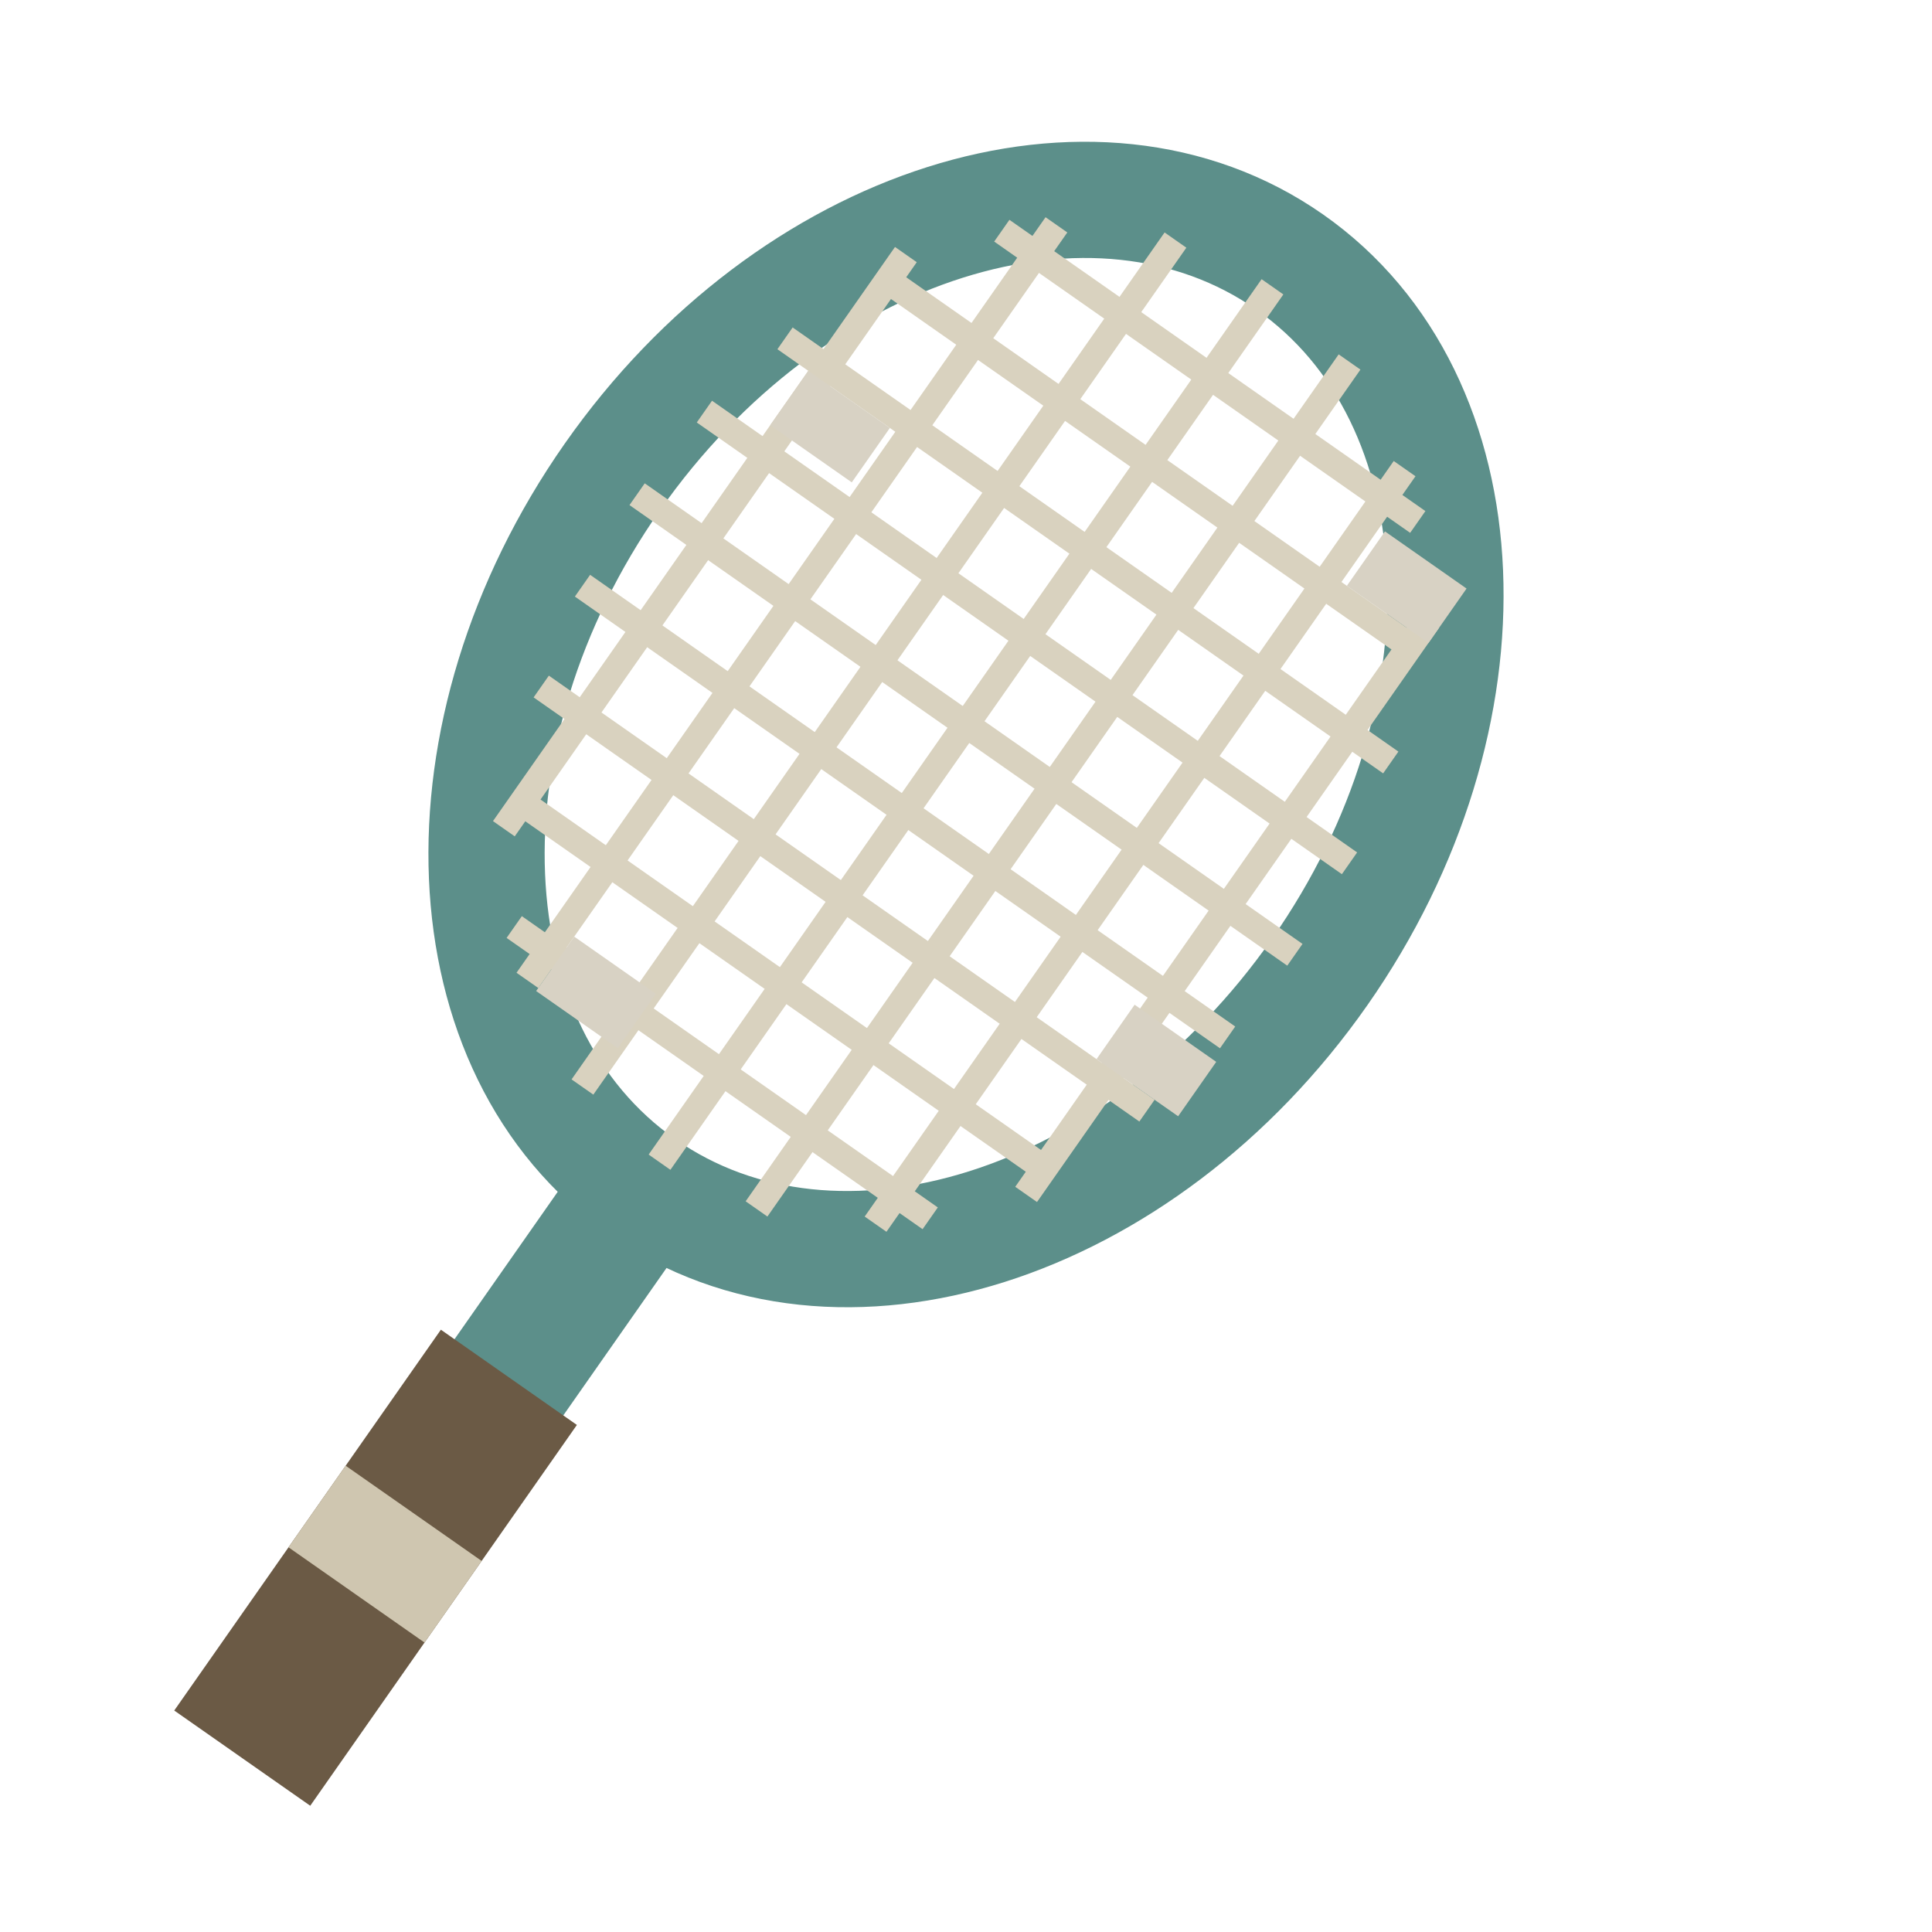
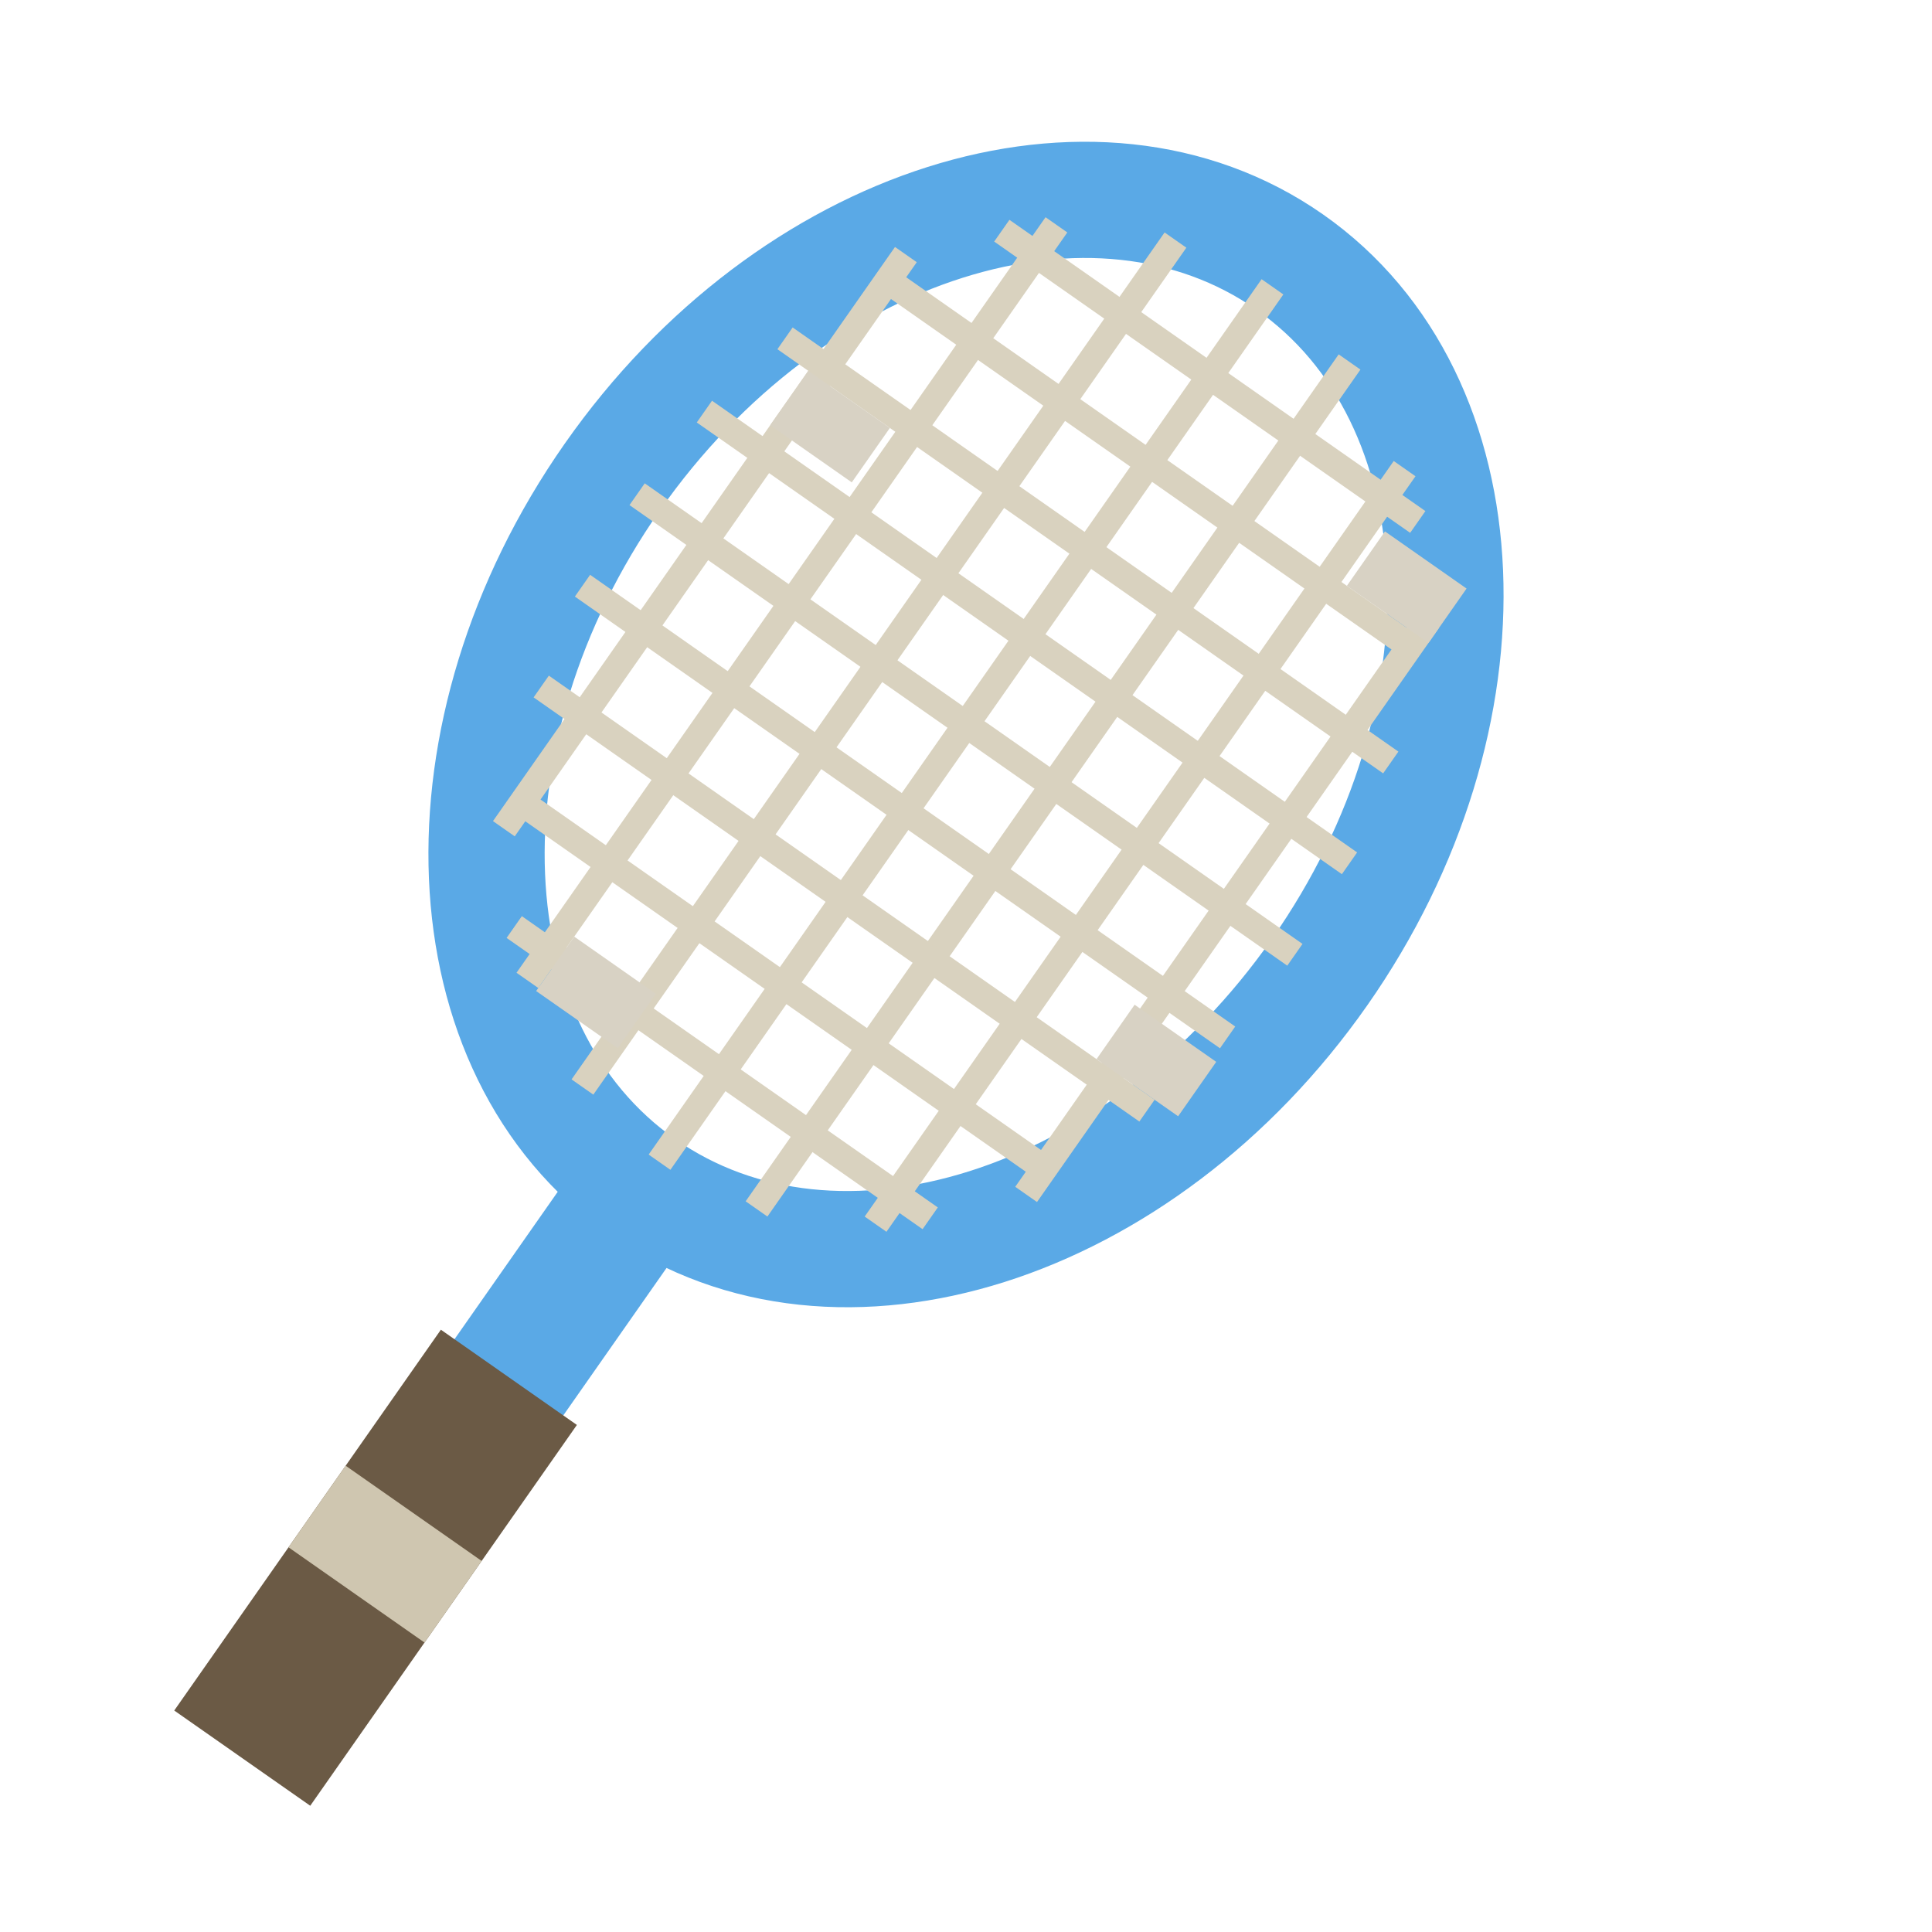
<svg xmlns="http://www.w3.org/2000/svg" viewBox="0 0 64 64" shape-rendering="crispEdges">
  <defs />
  <g transform="rotate(35 32 24)" shape-rendering="auto">
-     <rect x="29.8" y="41.7" width="4.4" height="8.8" fill="#5c8f8a" />
+     <rect x="29.8" y="41.7" width="4.4" height="8.8" fill="#5aa9e6" />
    <rect x="29.25" y="50.4" width="5.5" height="15.4" fill="#6b5a45" />
-     <ellipse cx="32" cy="24" rx="14.3" ry="18.7" fill="none" stroke="#5c8f8a" stroke-width="3.85" />
+     <ellipse cx="32" cy="24" rx="14.3" ry="18.7" fill="none" stroke="#5aa9e6" stroke-width="3.85" />
    <line x1="21.44" y1="12.391" x2="21.44" y2="35.609" stroke="#d9d2bf" stroke-width="0.88" />
    <line x1="24.96" y1="8.723" x2="24.96" y2="39.277" stroke="#d9d2bf" stroke-width="0.88" />
    <line x1="28.48" y1="6.875" x2="28.48" y2="41.125" stroke="#d9d2bf" stroke-width="0.88" />
    <line x1="32.0" y1="6.3" x2="32.0" y2="41.7" stroke="#d9d2bf" stroke-width="0.88" />
    <line x1="35.52" y1="6.875" x2="35.52" y2="41.125" stroke="#d9d2bf" stroke-width="0.88" />
    <line x1="39.04" y1="8.723" x2="39.04" y2="39.277" stroke="#d9d2bf" stroke-width="0.88" />
    <line x1="42.56" y1="12.391" x2="42.56" y2="35.609" stroke="#d9d2bf" stroke-width="0.88" />
    <line x1="23.589" y1="9.92" x2="40.411" y2="9.92" stroke="#d9d2bf" stroke-width="0.88" />
    <line x1="21.198" y1="13.44" x2="42.802" y2="13.44" stroke="#d9d2bf" stroke-width="0.88" />
    <line x1="19.752" y1="16.96" x2="44.248" y2="16.96" stroke="#d9d2bf" stroke-width="0.88" />
    <line x1="18.956" y1="20.48" x2="45.044" y2="20.48" stroke="#d9d2bf" stroke-width="0.88" />
    <line x1="18.7" y1="24.0" x2="45.3" y2="24.0" stroke="#d9d2bf" stroke-width="0.88" />
    <line x1="18.956" y1="27.52" x2="45.044" y2="27.52" stroke="#d9d2bf" stroke-width="0.88" />
    <line x1="19.752" y1="31.04" x2="44.248" y2="31.04" stroke="#d9d2bf" stroke-width="0.88" />
    <line x1="21.198" y1="34.56" x2="42.802" y2="34.56" stroke="#d9d2bf" stroke-width="0.88" />
    <line x1="23.589" y1="38.08" x2="40.411" y2="38.08" stroke="#d9d2bf" stroke-width="0.88" />
    <rect x="21.0" y="17.4" width="3.3" height="2.2" fill="#d8d2c4" />
    <rect x="41.9" y="28.4" width="3.3" height="2.2" fill="#d8d2c4" />
    <rect x="25.4" y="37.2" width="3.3" height="2.2" fill="#d8d2c4" />
    <rect x="39.7" y="10.8" width="3.3" height="2.2" fill="#d8d2c4" />
    <rect x="29.25" y="55.9" width="5.5" height="3.3" fill="#cfc6b0" />
  </g>
</svg>
